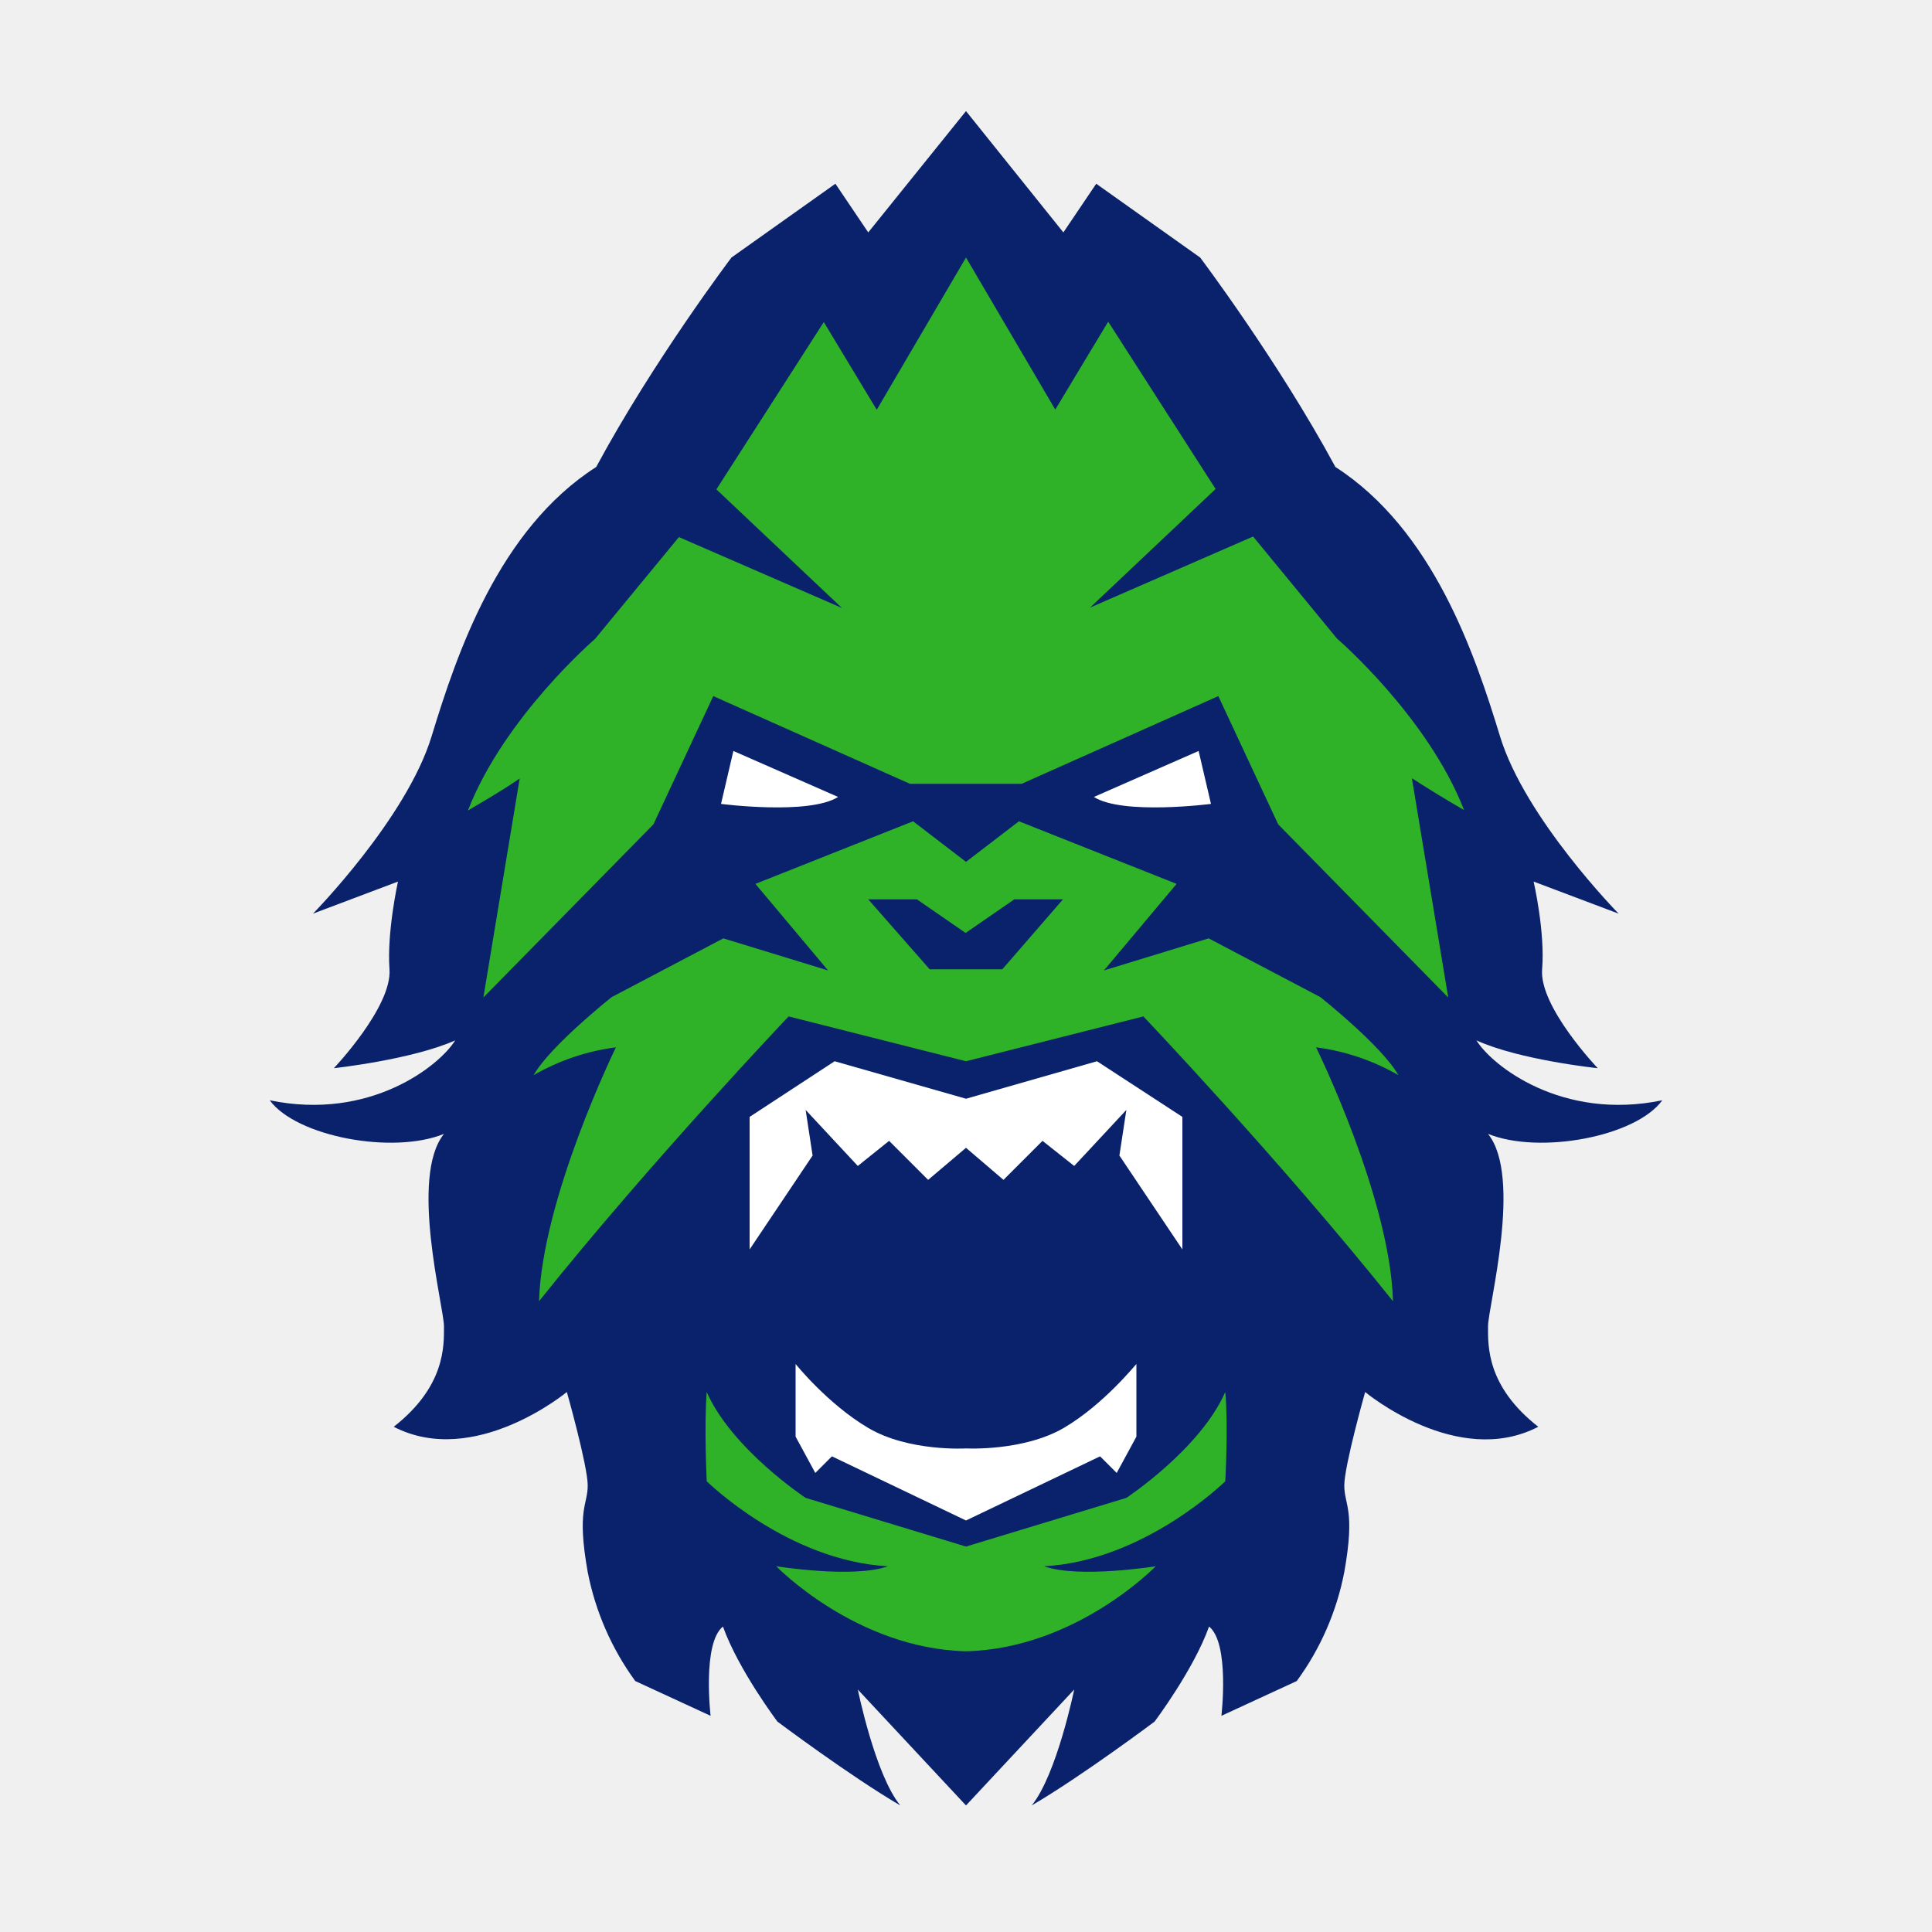
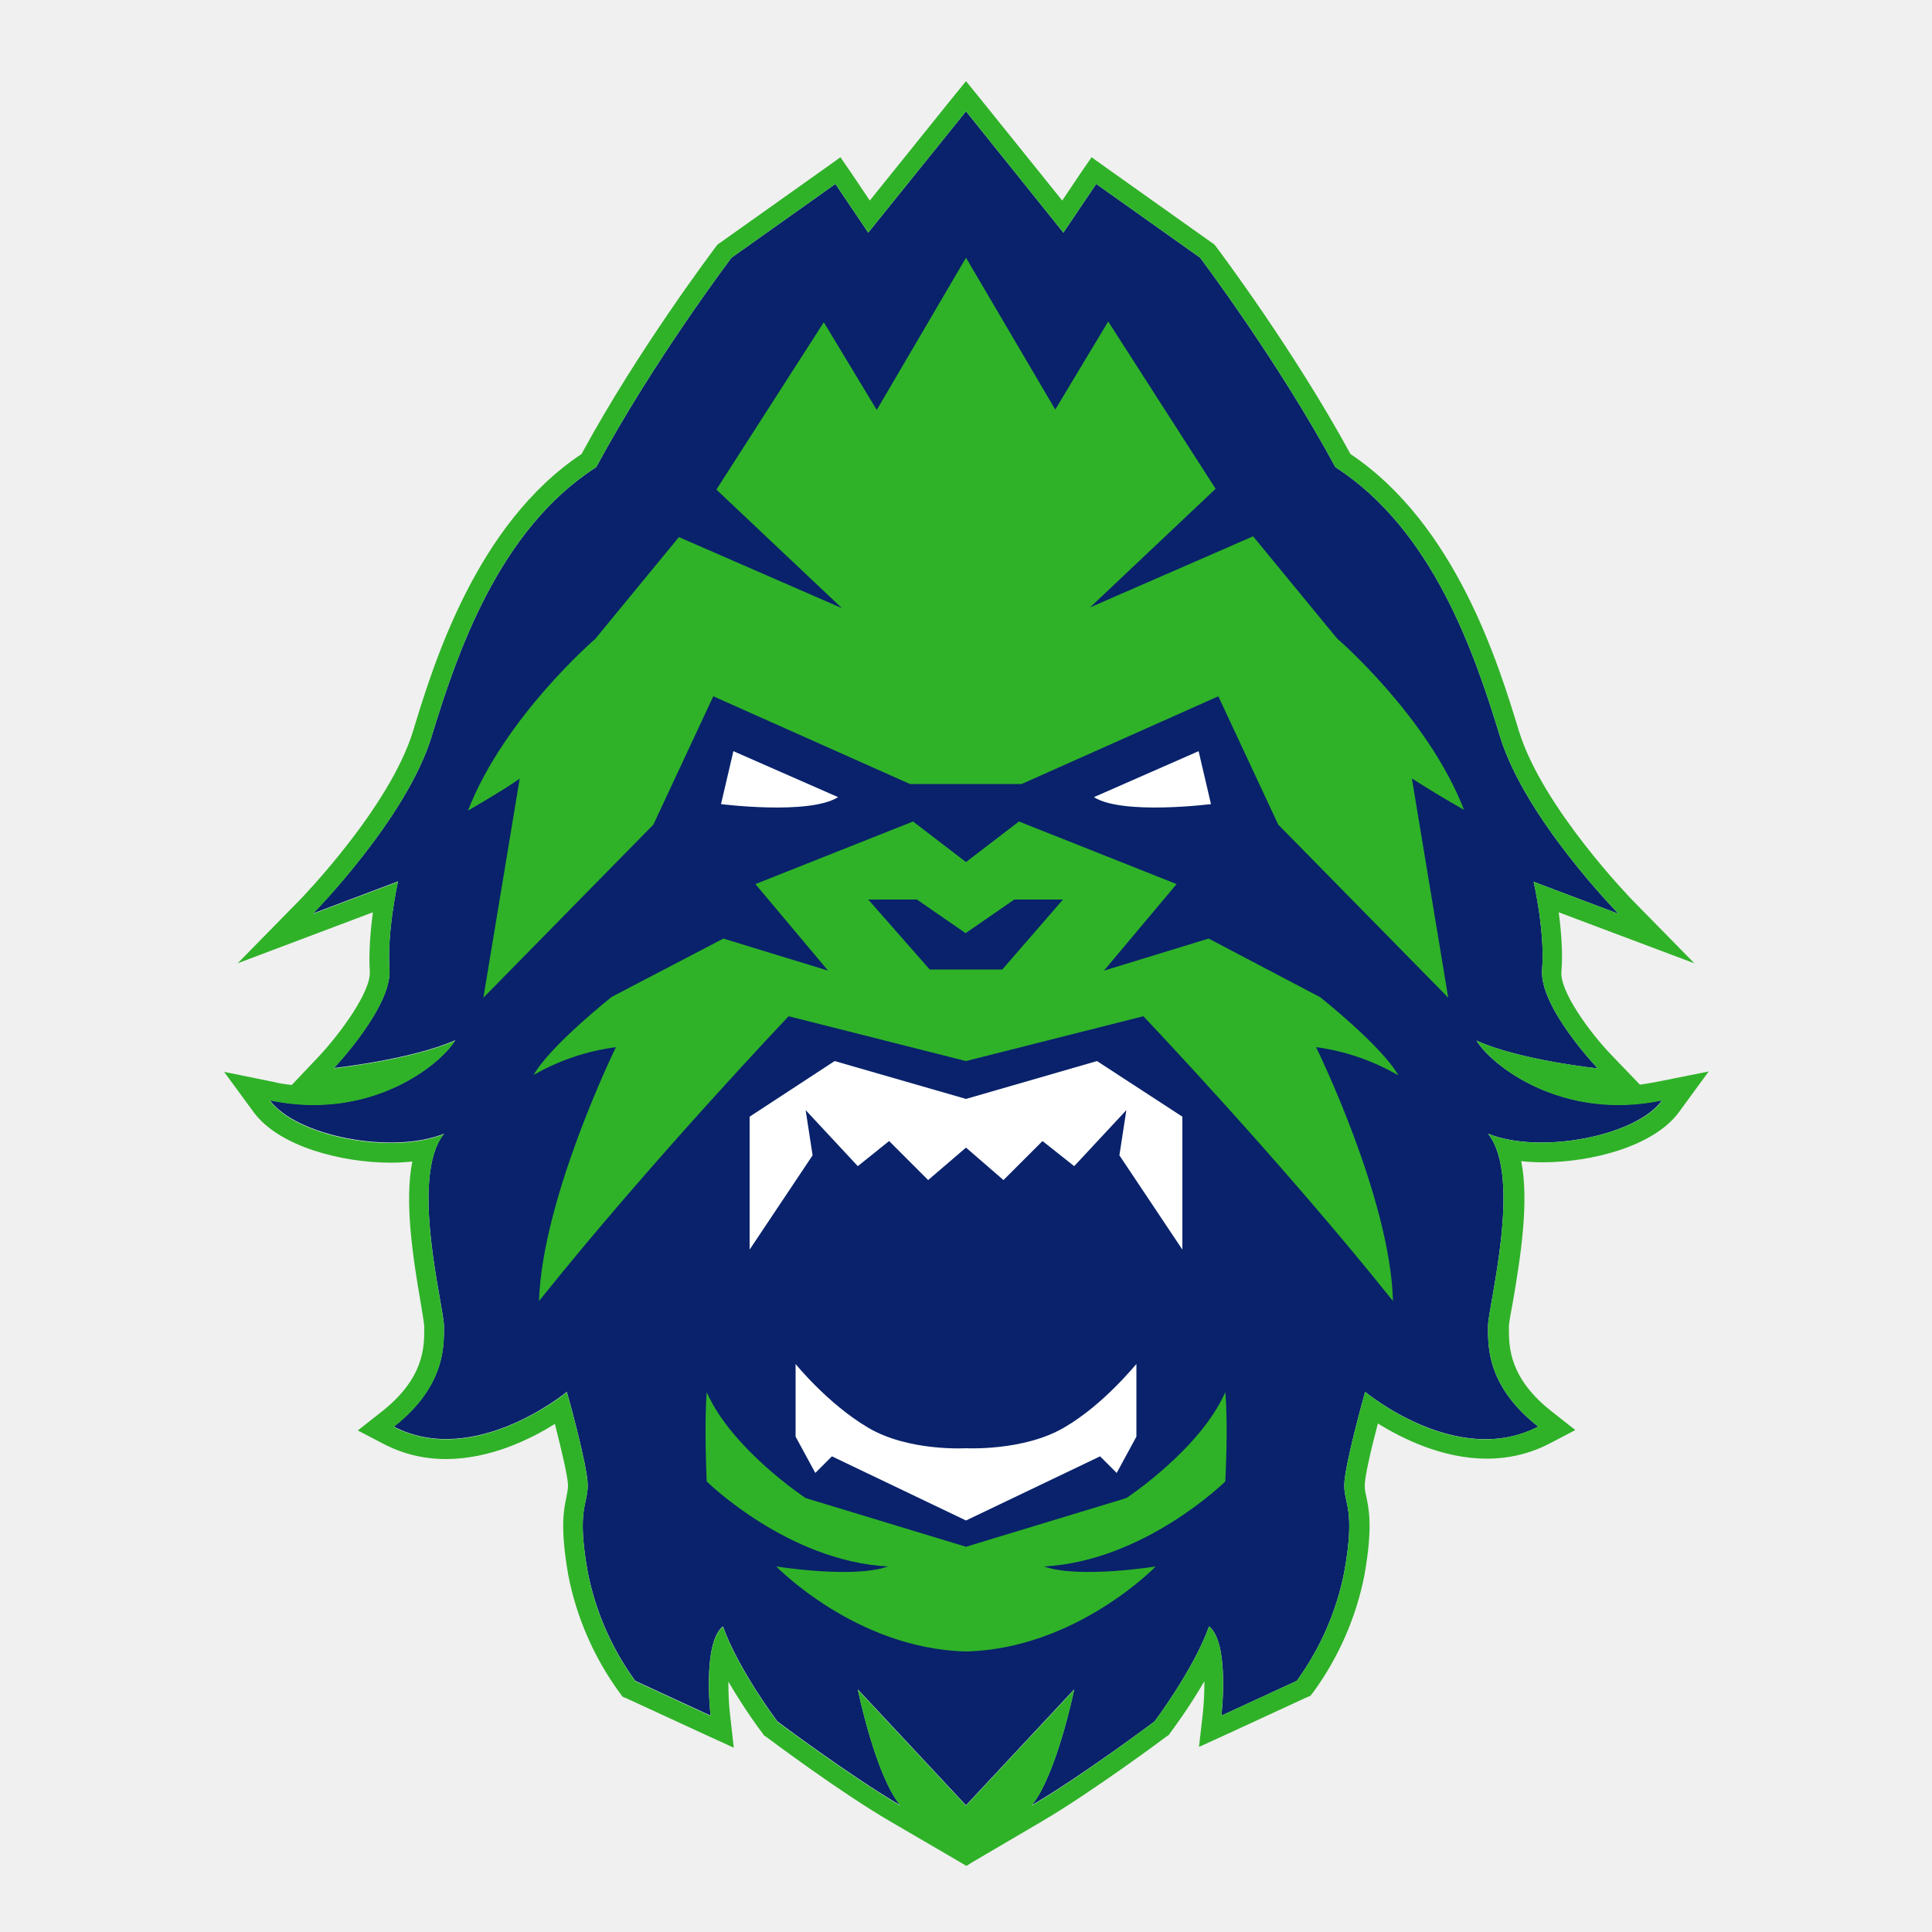
- <svg xmlns="http://www.w3.org/2000/svg" id="atlanta" width="500" height="500" viewBox="0 0 500 500">
-   <defs>
-     <style>
-       .cls-1 {
-         fill: #09226b;
-       }
- 
-       .cls-2 {
-         fill: #2fb228;
-       }
- 
-       .cls-3 {
-         fill: #fff;
-       }
-     </style>
-   </defs>
+ <svg xmlns="http://www.w3.org/2000/svg" version="1.1" id="atlanta" x="0px" y="0px" viewBox="0 0 500 500" style="enable-background:new 0 0 500 500;" xml:space="preserve">
+   <style type="text/css">
+ 	.st0{fill:#09226B;}
+ 	.st1{fill:#2FB228;}
+ 	.st2{fill:#FFFFFF;}
+ </style>
  <g>
    <g>
-       <path class="cls-1" d="M382.1,269.25c11.2,5.1,31.4,7.2,31.4,7.2s-15.2-15.9-14.4-25.6-2.2-22.7-2.2-22.7l22,8.3s-24.2-24.6-30.7-45.9-17.3-53.4-42.6-69.7c-14.8-27.4-35-54.2-35-54.2l-26.9-19.1-8.5,12.6L250,28.75l-25.3,31.4-8.5-12.6-26.9,19.1s-20.2,26.7-35,54.2c-25.3,16.2-36.1,48.4-42.6,69.7S81,236.45,81,236.45l22-8.3s-2.9,13-2.2,22.7-14.4,25.6-14.4,25.6,20.2-2.2,31.4-7.2c-4,6.5-22,20.9-48,15.5,6.9,9.4,31.8,14.1,45.1,8.7-9,11.2,0,44.8,0,49.8s.4,15.5-13,26c20.9,10.8,44.8-9,44.8-9s5.4,19.1,5.4,24.2-2.9,6.1,0,22.4a71,71,0,0,0,12.3,28.2l19.5,9s-2.2-18.8,3.2-23.1c4,11.2,14.1,24.6,14.1,24.6s18.8,14.1,31.8,21.7c-6.5-7.9-11-30-11-30l28,30,28-30s-4.5,22-11,30c13-7.6,31.8-21.7,31.8-21.7s10.1-13.4,14.1-24.6c5.4,4.3,3.2,23.1,3.2,23.1l19.5-9a70.16,70.16,0,0,0,12.3-28.2c2.9-16.2,0-17.3,0-22.4s5.4-24.2,5.4-24.2,23.8,19.9,44.8,9c-13.4-10.5-13-20.9-13-26s9-38.6,0-49.8c13.4,5.4,38.3.7,45.1-8.7C404.2,290.15,386.1,275.75,382.1,269.25Z" />
-       <path class="cls-2" d="M378.9,209.65c-9.4-24.2-32.9-44.4-32.9-44.4l-21.7-26.4-42.2,18.4,32.5-30.7-27.8-43.3L273.1,106,250,66.65l-23.1,39.4-13.7-22.7-27.8,43.3,32.5,30.7L175.7,139,154,165.35s-23.5,20.2-32.9,44.4c10.5-6.1,13.4-8.3,13.4-8.3l-9.4,56.7,44-44.8,15.5-33.2,50.9,22.7h28.9l50.9-22.7,15.5,33.2,44,44.8-9.4-56.7C365.5,201.35,368.4,203.55,378.9,209.65Z" />
-       <path class="cls-2" d="M361.9,278.25c-4.3-7.6-20.2-20.2-20.2-20.2l-28.9-15.2-27.1,8.3,18.8-22.4-40.8-16.2L250,223.05l-13.7-10.5-40.8,16.2,18.8,22.4-27.1-8.3-28.9,15.2s-15.9,12.6-20.2,20.2a57.08,57.08,0,0,1,21.3-7.2s-19.1,39-19.9,65.7c29.2-36.5,64.6-73.7,64.6-73.7l45.9,11.6,45.9-11.6s35.4,37.2,64.6,73.7c-.7-26.7-19.9-65.7-19.9-65.7A57.08,57.08,0,0,1,361.9,278.25Zm-102.5-27.4H240.6l-15.9-18.1h12.6l12.6,8.7,12.6-8.7h12.6Z" />
-       <polygon class="cls-3" points="283.9 274.65 250 284.35 216 274.65 194 289.05 194 323.35 210.3 299.05 208.5 287.25 222 301.75 230.1 295.25 240.2 305.35 250 297.05 259.7 305.35 269.8 295.25 278 301.75 291.5 287.25 289.7 299.05 306 323.35 306 289.05 283.9 274.65" />
-       <path class="cls-3" d="M275.3,369.55c-10.5,6.1-25.3,5.3-25.3,5.3s-14.8.9-25.3-5.3S205.9,353,205.9,353v18.8l5.1,9.4,4.3-4.3,34.7,16.6,34.7-16.6,4.3,4.3,5.1-9.4V353C294,353,285.7,363.45,275.3,369.55Z" />
-       <path class="cls-2" d="M317.1,360.25c-6.5,14.8-25.6,27.4-25.6,27.4L250,400.25l-41.5-12.6s-19.1-12.6-25.6-27.4c-.7,8.7,0,23.1,0,23.1s20.9,20.6,46.9,22c-9,3.2-28.9,0-28.9,0s20.6,21.3,49.1,22c28.5-.7,49.1-22,49.1-22s-19.9,3.2-28.9,0c26-1.4,46.9-22,46.9-22S317.9,368.85,317.1,360.25Z" />
+       <g>
+         <path class="st0" d="M382.1,269.3c11.2,5.1,31.4,7.2,31.4,7.2s-15.2-15.9-14.4-25.6s-2.2-22.7-2.2-22.7l22,8.3     c0,0-24.2-24.6-30.7-45.9s-17.3-53.4-42.6-69.7c-14.8-27.4-35-54.2-35-54.2l-26.9-19.1l-8.5,12.6L250,28.8l-25.3,31.4l-8.5-12.6     l-26.9,19.1c0,0-20.2,26.7-35,54.2c-25.3,16.2-36.1,48.4-42.6,69.7S81,236.4,81,236.4l22-8.3c0,0-2.9,13-2.2,22.7     s-14.4,25.6-14.4,25.6s20.2-2.2,31.4-7.2c-4,6.5-22,20.9-48,15.5c6.9,9.4,31.8,14.1,45.1,8.7c-9,11.2,0,44.8,0,49.8     s0.4,15.5-13,26c20.9,10.8,44.8-9,44.8-9s5.4,19.1,5.4,24.2s-2.9,6.1,0,22.4c2,10.2,6.2,19.8,12.3,28.2l19.5,9     c0,0-2.2-18.8,3.2-23.1c4,11.2,14.1,24.6,14.1,24.6s18.8,14.1,31.8,21.7c-6.5-7.9-11-30-11-30l28,30l28-30c0,0-4.5,22-11,30     c13-7.6,31.8-21.7,31.8-21.7s10.1-13.4,14.1-24.6c5.4,4.3,3.2,23.1,3.2,23.1l19.5-9c6.1-8.4,10.3-18,12.3-28.2     c2.9-16.2,0-17.3,0-22.4s5.4-24.2,5.4-24.2s23.8,19.9,44.8,9c-13.4-10.5-13-20.9-13-26s9-38.6,0-49.8c13.4,5.4,38.3,0.7,45.1-8.7     C404.2,290.1,386.1,275.8,382.1,269.3z" />
+         <path class="st1" d="M429.2,279.9c-1.6,0.3-3.2,0.6-4.8,0.8l-7.3-7.6c-5.7-5.9-13.5-16.6-13-21.7c0.4-5-0.1-10.7-0.7-15.3     l13.8,5.2l21.3,8l-15.9-16.2c-0.2-0.2-23.4-24-29.5-43.9c-5.3-17.4-16.3-53.4-43.6-71.7c-14.7-27-34-52.6-34.8-53.7l-0.5-0.6     l-0.6-0.4l-26.9-19.1l-4.2-3l-2.9,4.2l-4.7,7l-21-26.1l-3.9-4.8l-3.9,4.8l-21,26.1l-4.7-7l-2.9-4.2l-4.2,3l-26.9,19.1l-0.6,0.4     l-0.5,0.6c-0.8,1.1-20.1,26.6-34.8,53.7c-27.3,18.2-38.3,54.3-43.6,71.7c-6.1,19.9-29.2,43.6-29.5,43.9l-15.9,16.2l21.2-8     l13.8-5.2c-0.6,4.6-1.1,10.3-0.8,15.3c0.4,5.1-7.6,16-13,21.8l-7.2,7.6c-1.6-0.2-3.2-0.4-4.7-0.8l-12.8-2.6l7.7,10.5     c6.6,8.9,22.9,13,35.4,13c1.9,0,3.8-0.1,5.6-0.3c-2,10.3,0,24,2.2,36.7c0.4,2.5,0.9,5.3,0.9,6.1l0,0.4c0,4.8,0,12.9-11.1,21.6     l-6.1,4.8l6.9,3.6c4.9,2.5,10.2,3.8,15.9,3.8c11.4,0,21.9-5.1,28.2-9.1c1.7,6.7,3.4,13.8,3.4,16c0,1-0.2,1.7-0.4,2.9     c-0.7,3.3-1.7,7.9,0.5,20.4l0,0l0,0c2.1,10.8,6.7,21.3,13.2,30.2l0.8,1.1l1.2,0.5l19.5,9l8.1,3.7l-1-8.9     c-0.3-2.7-0.4-5.6-0.4-8.2c4.2,7.2,8.5,13,8.8,13.3l0.4,0.6l0.6,0.4c0.8,0.6,19.2,14.4,32.3,22l18,10.5l1.5,0.9l1.6-1l17.9-10.5     c13.1-7.7,31.5-21.4,32.3-22l0.6-0.4l0.4-0.6c0.3-0.4,4.6-6.1,8.8-13.3c0,2.6-0.1,5.5-0.4,8.2l-1,8.8l8.1-3.7l19.5-9l1.2-0.5     l0.8-1c6.5-8.9,11.1-19.4,13.2-30.2l0,0l0,0c2.2-12.4,1.2-17,0.5-20.4c-0.3-1.2-0.4-1.9-0.4-2.9c0-2.2,1.6-9.3,3.4-16     c6.3,3.9,16.7,9.1,28.2,9.1c5.7,0,11.1-1.3,16-3.8l6.9-3.6l-6.1-4.8c-11.1-8.7-11.1-16.8-11.1-21.6l0-0.4c0-0.8,0.5-3.6,1-6.2     c2.2-12.7,4.2-26.3,2.2-36.6c1.8,0.2,3.7,0.3,5.6,0.3c12.5,0,28.8-4.1,35.3-13.1l7.6-10.4L429.2,279.9z M398.9,295.7     c-5.1,0-9.9-0.7-13.8-2.3c9,11.2,0,44.7,0,49.8c0,5.1-0.4,15.5,13,26c-4.5,2.3-9.2,3.3-13.7,3.3c-16.5,0-31.1-12.3-31.1-12.3     s-5.4,19.1-5.4,24.2c0,5.1,2.9,6.2,0,22.4c-2,10.2-6.2,19.8-12.3,28.2l-19.5,9c0,0,2.2-18.8-3.2-23.1     c-4,11.2-14.1,24.6-14.1,24.6S280,459.7,267,467.3c6.5-8,11-30,11-30l-28,30l-28-30c0,0,4.5,22.1,11,30     c-13-7.6-31.8-21.7-31.8-21.7s-10.1-13.4-14.1-24.6c-5.4,4.3-3.2,23.1-3.2,23.1l-19.5-9c-6.1-8.4-10.3-18-12.3-28.2     c-2.9-16.3,0-17.3,0-22.4c0-5.1-5.4-24.2-5.4-24.2s-14.8,12.2-31.2,12.2c-4.5,0-9.1-0.9-13.6-3.2c13.4-10.5,13-21,13-26     s-9-38.6,0-49.8c-3.9,1.6-8.7,2.3-13.8,2.3c-12.5,0-26.4-4.3-31.3-11c4,0.8,7.8,1.2,11.3,1.2c19.8,0,33.3-11.2,36.7-16.7     c-11.2,5-31.4,7.2-31.4,7.2s15.1-15.9,14.4-25.6s2.2-22.7,2.2-22.7l-22,8.3c0,0,24.2-24.6,30.7-45.9s17.3-53.5,42.6-69.7     c14.8-27.5,35-54.2,35-54.2l26.9-19.1l8.5,12.6L250,28.8l25.2,31.4l8.5-12.6l26.9,19.1c0,0,20.2,26.8,35,54.2     c25.3,16.3,36.1,48.4,42.6,69.7s30.7,45.9,30.7,45.9l-22-8.3c0,0,3,13,2.2,22.7c-0.8,9.7,14.4,25.6,14.4,25.6s-20.2-2.1-31.4-7.2     c3.4,5.5,16.9,16.7,36.8,16.7c3.6,0,7.4-0.4,11.3-1.2C425.4,291.4,411.4,295.7,398.9,295.7z" />
+       </g>
+       <path class="st1" d="M378.9,209.6c-9.4-24.2-32.9-44.4-32.9-44.4l-21.7-26.4l-42.2,18.4l32.5-30.7l-27.8-43.3L273.1,106L250,66.7    l-23.1,39.4l-13.7-22.7l-27.8,43.3l32.5,30.7L175.7,139L154,165.4c0,0-23.5,20.2-32.9,44.4c10.5-6.1,13.4-8.3,13.4-8.3l-9.4,56.7    l44-44.8l15.5-33.2l50.9,22.7h28.9l50.9-22.7l15.5,33.2l44,44.8l-9.4-56.7C365.5,201.4,368.4,203.6,378.9,209.6z" />
+       <path class="st1" d="M361.9,278.3c-4.3-7.6-20.2-20.2-20.2-20.2l-28.9-15.2l-27.1,8.3l18.8-22.4l-40.8-16.2L250,223.1l-13.7-10.5    l-40.8,16.2l18.8,22.4l-27.1-8.3L158.3,258c0,0-15.9,12.6-20.2,20.2c6.6-3.8,13.8-6.2,21.3-7.2c0,0-19.1,39-19.9,65.7    c29.2-36.5,64.6-73.7,64.6-73.7l45.9,11.6l45.9-11.6c0,0,35.4,37.2,64.6,73.7c-0.7-26.7-19.9-65.7-19.9-65.7    C348.1,272,355.3,274.5,361.9,278.3z M259.4,250.9h-18.8l-15.9-18.1h12.6l12.6,8.7l12.6-8.7h12.6L259.4,250.9z" />
+       <polygon class="st2" points="283.9,274.6 250,284.4 216,274.6 194,289 194,323.4 210.3,299 208.5,287.3 222,301.8 230.1,295.3     240.2,305.4 250,297 259.7,305.4 269.8,295.3 278,301.8 291.5,287.3 289.7,299 306,323.4 306,289   " />
+       <path class="st2" d="M275.3,369.5c-10.5,6.1-25.3,5.3-25.3,5.3s-14.8,0.9-25.3-5.3S205.9,353,205.9,353v18.8l5.1,9.4l4.3-4.3    l34.7,16.6l34.7-16.6l4.3,4.3l5.1-9.4V353C294,353,285.7,363.5,275.3,369.5z" />
+       <path class="st1" d="M317.1,360.3c-6.5,14.8-25.6,27.4-25.6,27.4L250,400.3l-41.5-12.6c0,0-19.1-12.6-25.6-27.4    c-0.7,8.7,0,23.1,0,23.1s20.9,20.6,46.9,22c-9,3.2-28.9,0-28.9,0s20.6,21.3,49.1,22c28.5-0.7,49.1-22,49.1-22s-19.9,3.2-28.9,0    c26-1.4,46.9-22,46.9-22S317.9,368.9,317.1,360.3z" />
    </g>
-     <path class="cls-3" d="M216.9,206.25l-27.1-11.9-3.2,13.7S209.4,211,216.9,206.25Z" />
-     <path class="cls-3" d="M283.1,206.25l27.1-11.9,3.2,13.7S290.5,211,283.1,206.25Z" />
+     <path class="st2" d="M216.9,206.3l-27.1-11.9l-3.2,13.7C186.6,208.1,209.4,211,216.9,206.3z" />
+     <path class="st2" d="M283.1,206.3l27.1-11.9l3.2,13.7C313.4,208.1,290.5,211,283.1,206.3z" />
  </g>
</svg>
